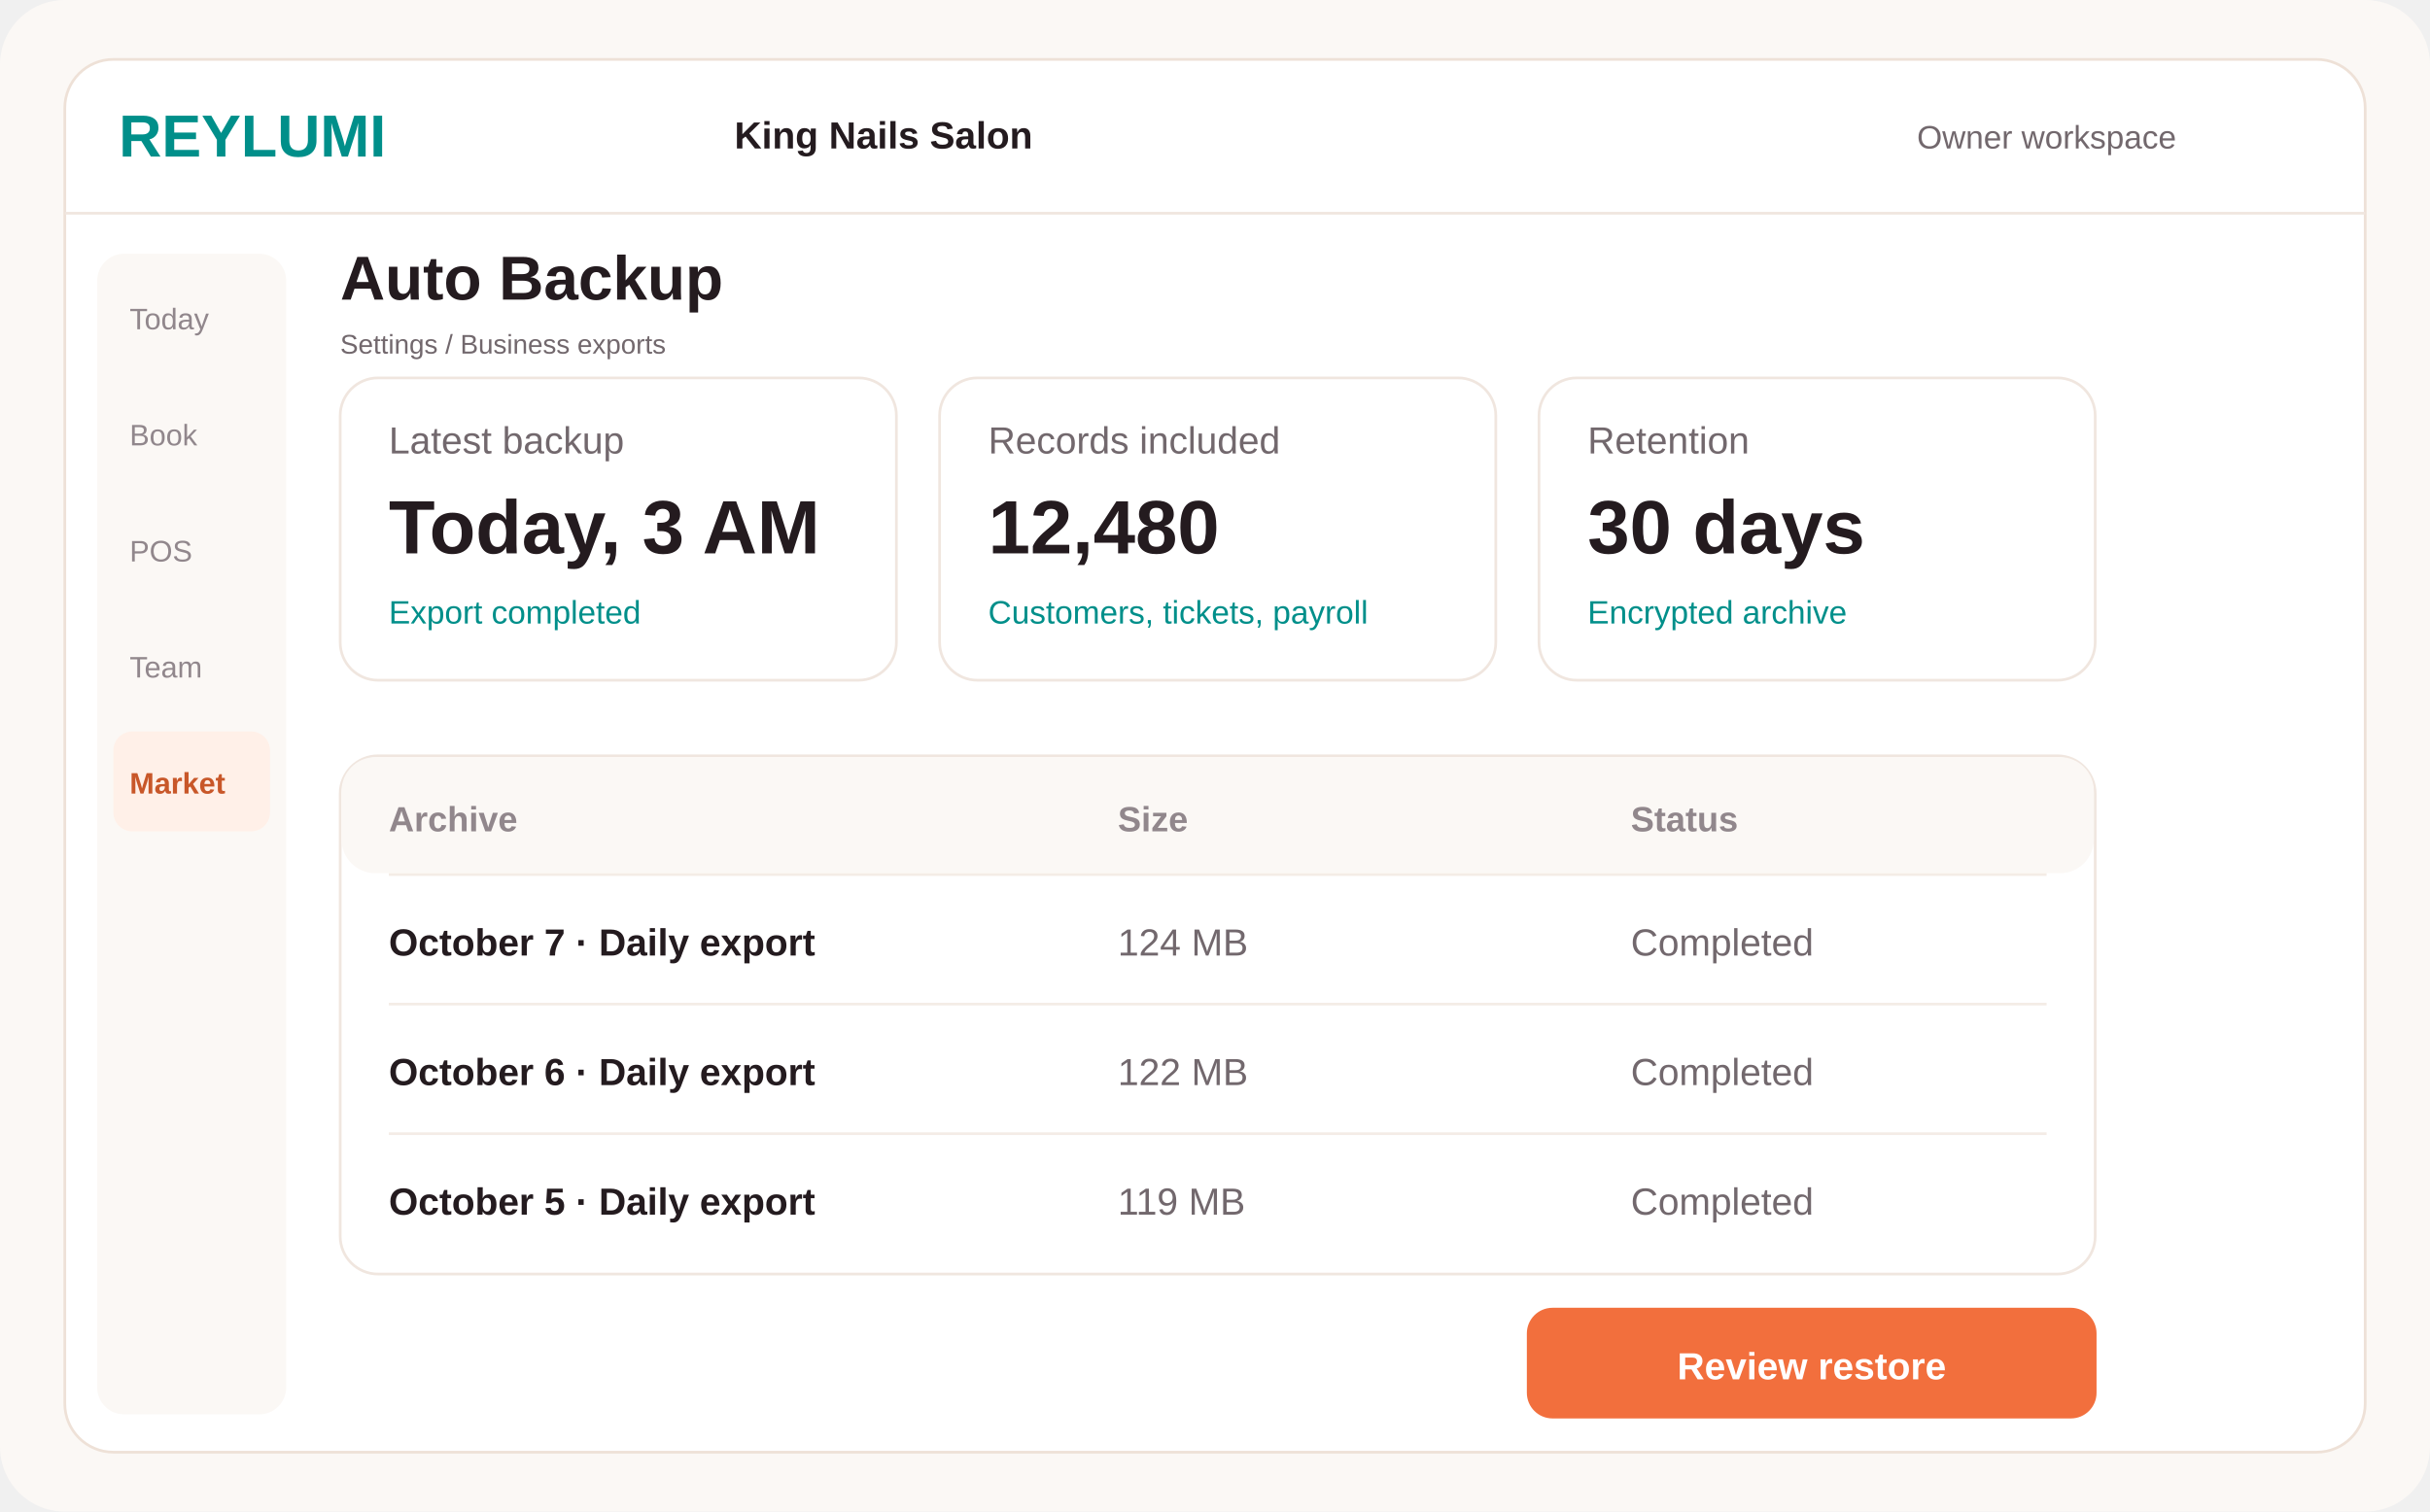
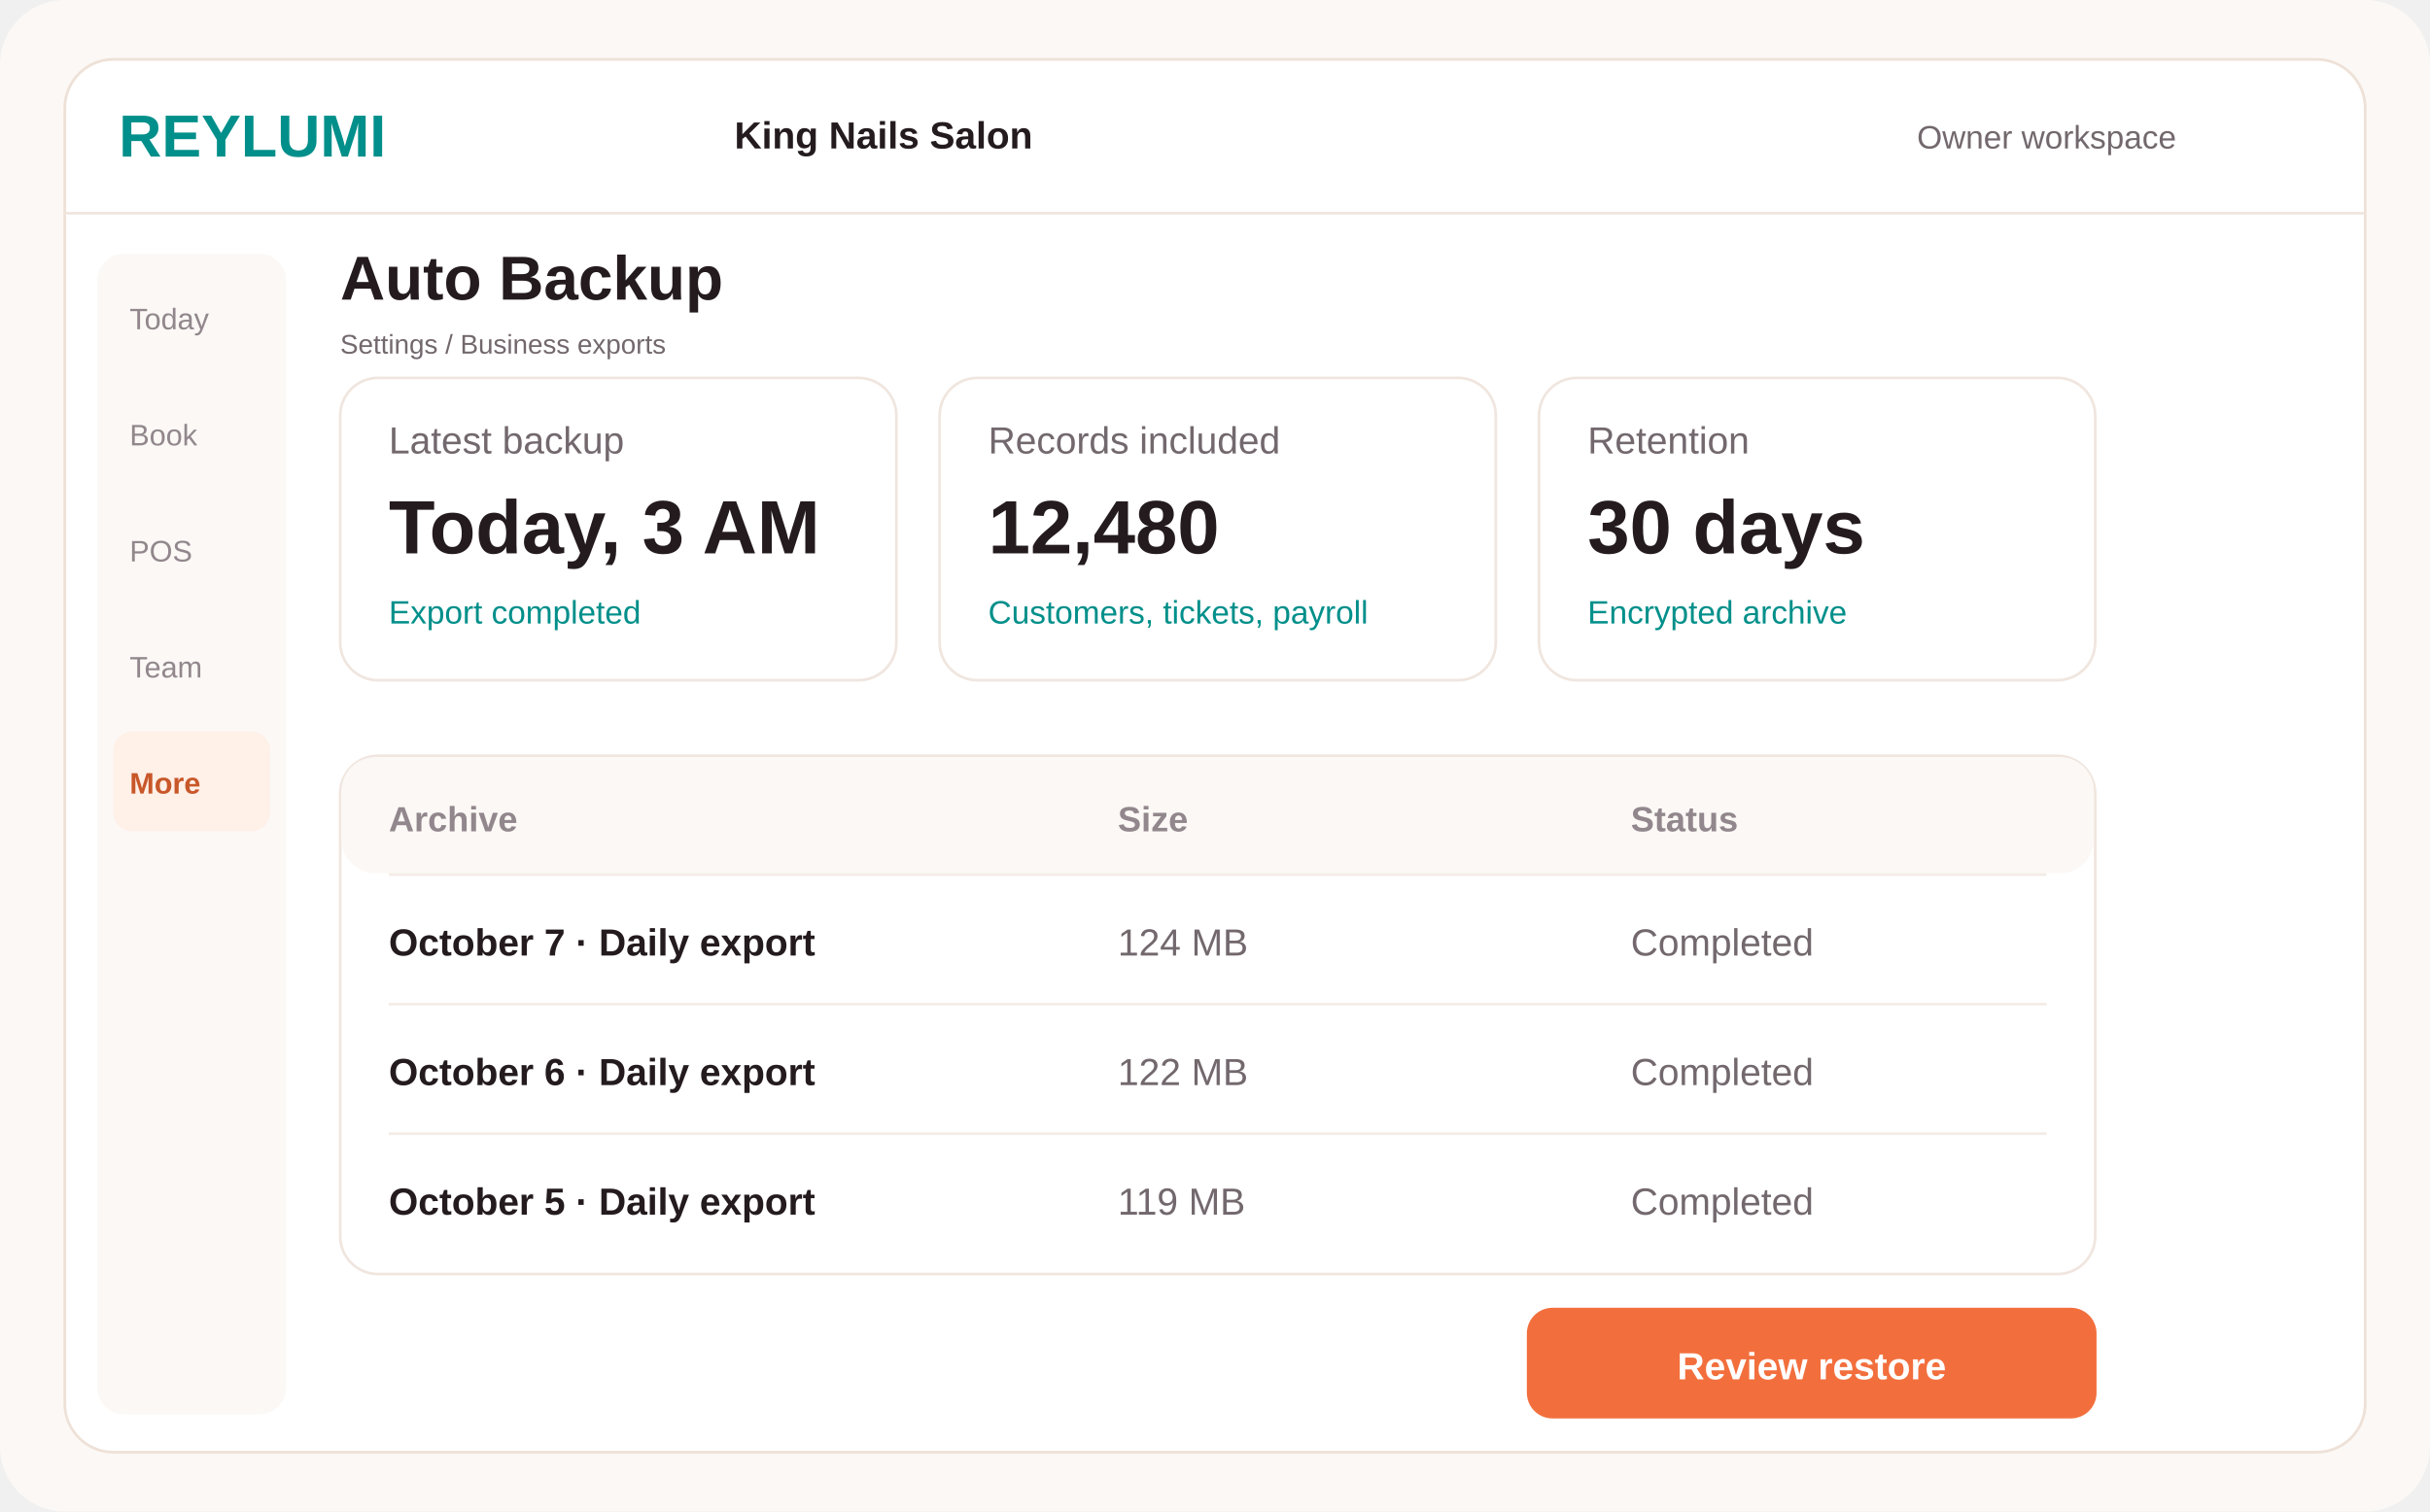
<svg xmlns="http://www.w3.org/2000/svg" width="900" height="560" viewBox="0 0 900 560">
  <g font-family="Arial,Helvetica,sans-serif">
    <rect x="0" y="0" width="900" height="560" rx="24" fill="#fbf8f5" stroke="none" />
    <rect x="24" y="22" width="852" height="516" rx="18" fill="#fff" stroke="#eee1d7" />
    <path d="M24 79h852" stroke="#f0e6df" />
    <text x="44" y="58" font-size="22" fill="#008f8a" font-weight="800">REYLUMI</text>
    <text x="272" y="55" font-size="14" fill="#241b1f" font-weight="600">King Nails Salon</text>
    <text x="710" y="55" font-size="12" fill="#72686d" font-weight="400">Owner workspace</text>
    <rect x="36" y="94" width="70" height="430" rx="10" fill="#fbf8f5" stroke="none" />
    <text x="48" y="122" font-size="11" fill="#91878c" font-weight="400">Today</text>
    <text x="48" y="165" font-size="11" fill="#91878c" font-weight="400">Book</text>
    <text x="48" y="208" font-size="11" fill="#91878c" font-weight="400">POS</text>
    <text x="48" y="251" font-size="11" fill="#91878c" font-weight="400">Team</text>
    <rect x="42" y="271" width="58" height="37" rx="7" fill="#fff0e8" stroke="none" />
-     <text x="48" y="294" font-size="11" fill="#c85729" font-weight="700">Market</text>
+     <text x="48" y="294" font-size="11" fill="#c85729" font-weight="700">More</text>
    <text x="126" y="111" font-size="23" fill="#241b1f" font-weight="750">Auto Backup</text>
    <text x="126" y="131" font-size="10" fill="#72686d" font-weight="400">Settings / Business exports</text>
    <rect x="126" y="140" width="206" height="112" rx="14" fill="#fff" stroke="#f0e6df" />
    <text x="144" y="168" font-size="14" fill="#72686d" font-weight="400">Latest backup</text>
    <text x="144" y="205" font-size="28" fill="#241b1f" font-weight="700">Today, 3 AM</text>
    <text x="144" y="231" font-size="12" fill="#008f8a" font-weight="400">Export completed</text>
    <rect x="348" y="140" width="206" height="112" rx="14" fill="#fff" stroke="#f0e6df" />
    <text x="366" y="168" font-size="14" fill="#72686d" font-weight="400">Records included</text>
    <text x="366" y="205" font-size="28" fill="#241b1f" font-weight="700">12,480</text>
    <text x="366" y="231" font-size="12" fill="#008f8a" font-weight="400">Customers, tickets, payroll</text>
    <rect x="570" y="140" width="206" height="112" rx="14" fill="#fff" stroke="#f0e6df" />
    <text x="588" y="168" font-size="14" fill="#72686d" font-weight="400">Retention</text>
    <text x="588" y="205" font-size="28" fill="#241b1f" font-weight="700">30 days</text>
    <text x="588" y="231" font-size="12" fill="#008f8a" font-weight="400">Encrypted archive</text>
    <rect x="126" y="280" width="650" height="192" rx="14" fill="#fff" stroke="#f0e6df" />
    <rect x="127" y="281" width="648" height="42" rx="12" fill="#fbf8f5" stroke="#fbf8f5" />
    <text x="144" y="308" font-size="13" fill="#91878c" font-weight="600">Archive</text>
    <text x="414" y="308" font-size="13" fill="#91878c" font-weight="600">Size</text>
    <text x="604" y="308" font-size="13" fill="#91878c" font-weight="600">Status</text>
    <path d="M144 324h614" stroke="#f4ece6" />
    <text x="144" y="354" font-size="14" fill="#241b1f" font-weight="600">October 7 · Daily export</text>
    <text x="414" y="354" font-size="14" fill="#72686d" font-weight="400">124 MB</text>
    <text x="604" y="354" font-size="14" fill="#72686d" font-weight="400">Completed</text>
    <path d="M144 372h614" stroke="#f4ece6" />
    <text x="144" y="402" font-size="14" fill="#241b1f" font-weight="600">October 6 · Daily export</text>
    <text x="414" y="402" font-size="14" fill="#72686d" font-weight="400">122 MB</text>
    <text x="604" y="402" font-size="14" fill="#72686d" font-weight="400">Completed</text>
    <path d="M144 420h614" stroke="#f4ece6" />
    <text x="144" y="450" font-size="14" fill="#241b1f" font-weight="600">October 5 · Daily export</text>
    <text x="414" y="450" font-size="14" fill="#72686d" font-weight="400">119 MB</text>
    <text x="604" y="450" font-size="14" fill="#72686d" font-weight="400">Completed</text>
    <rect x="566" y="485" width="210" height="40" rx="9" fill="#f26f3d" stroke="#f26f3d" />
    <text text-anchor="middle" x="671" y="511" font-size="14" fill="#fff" font-weight="700">Review restore</text>
  </g>
</svg>
